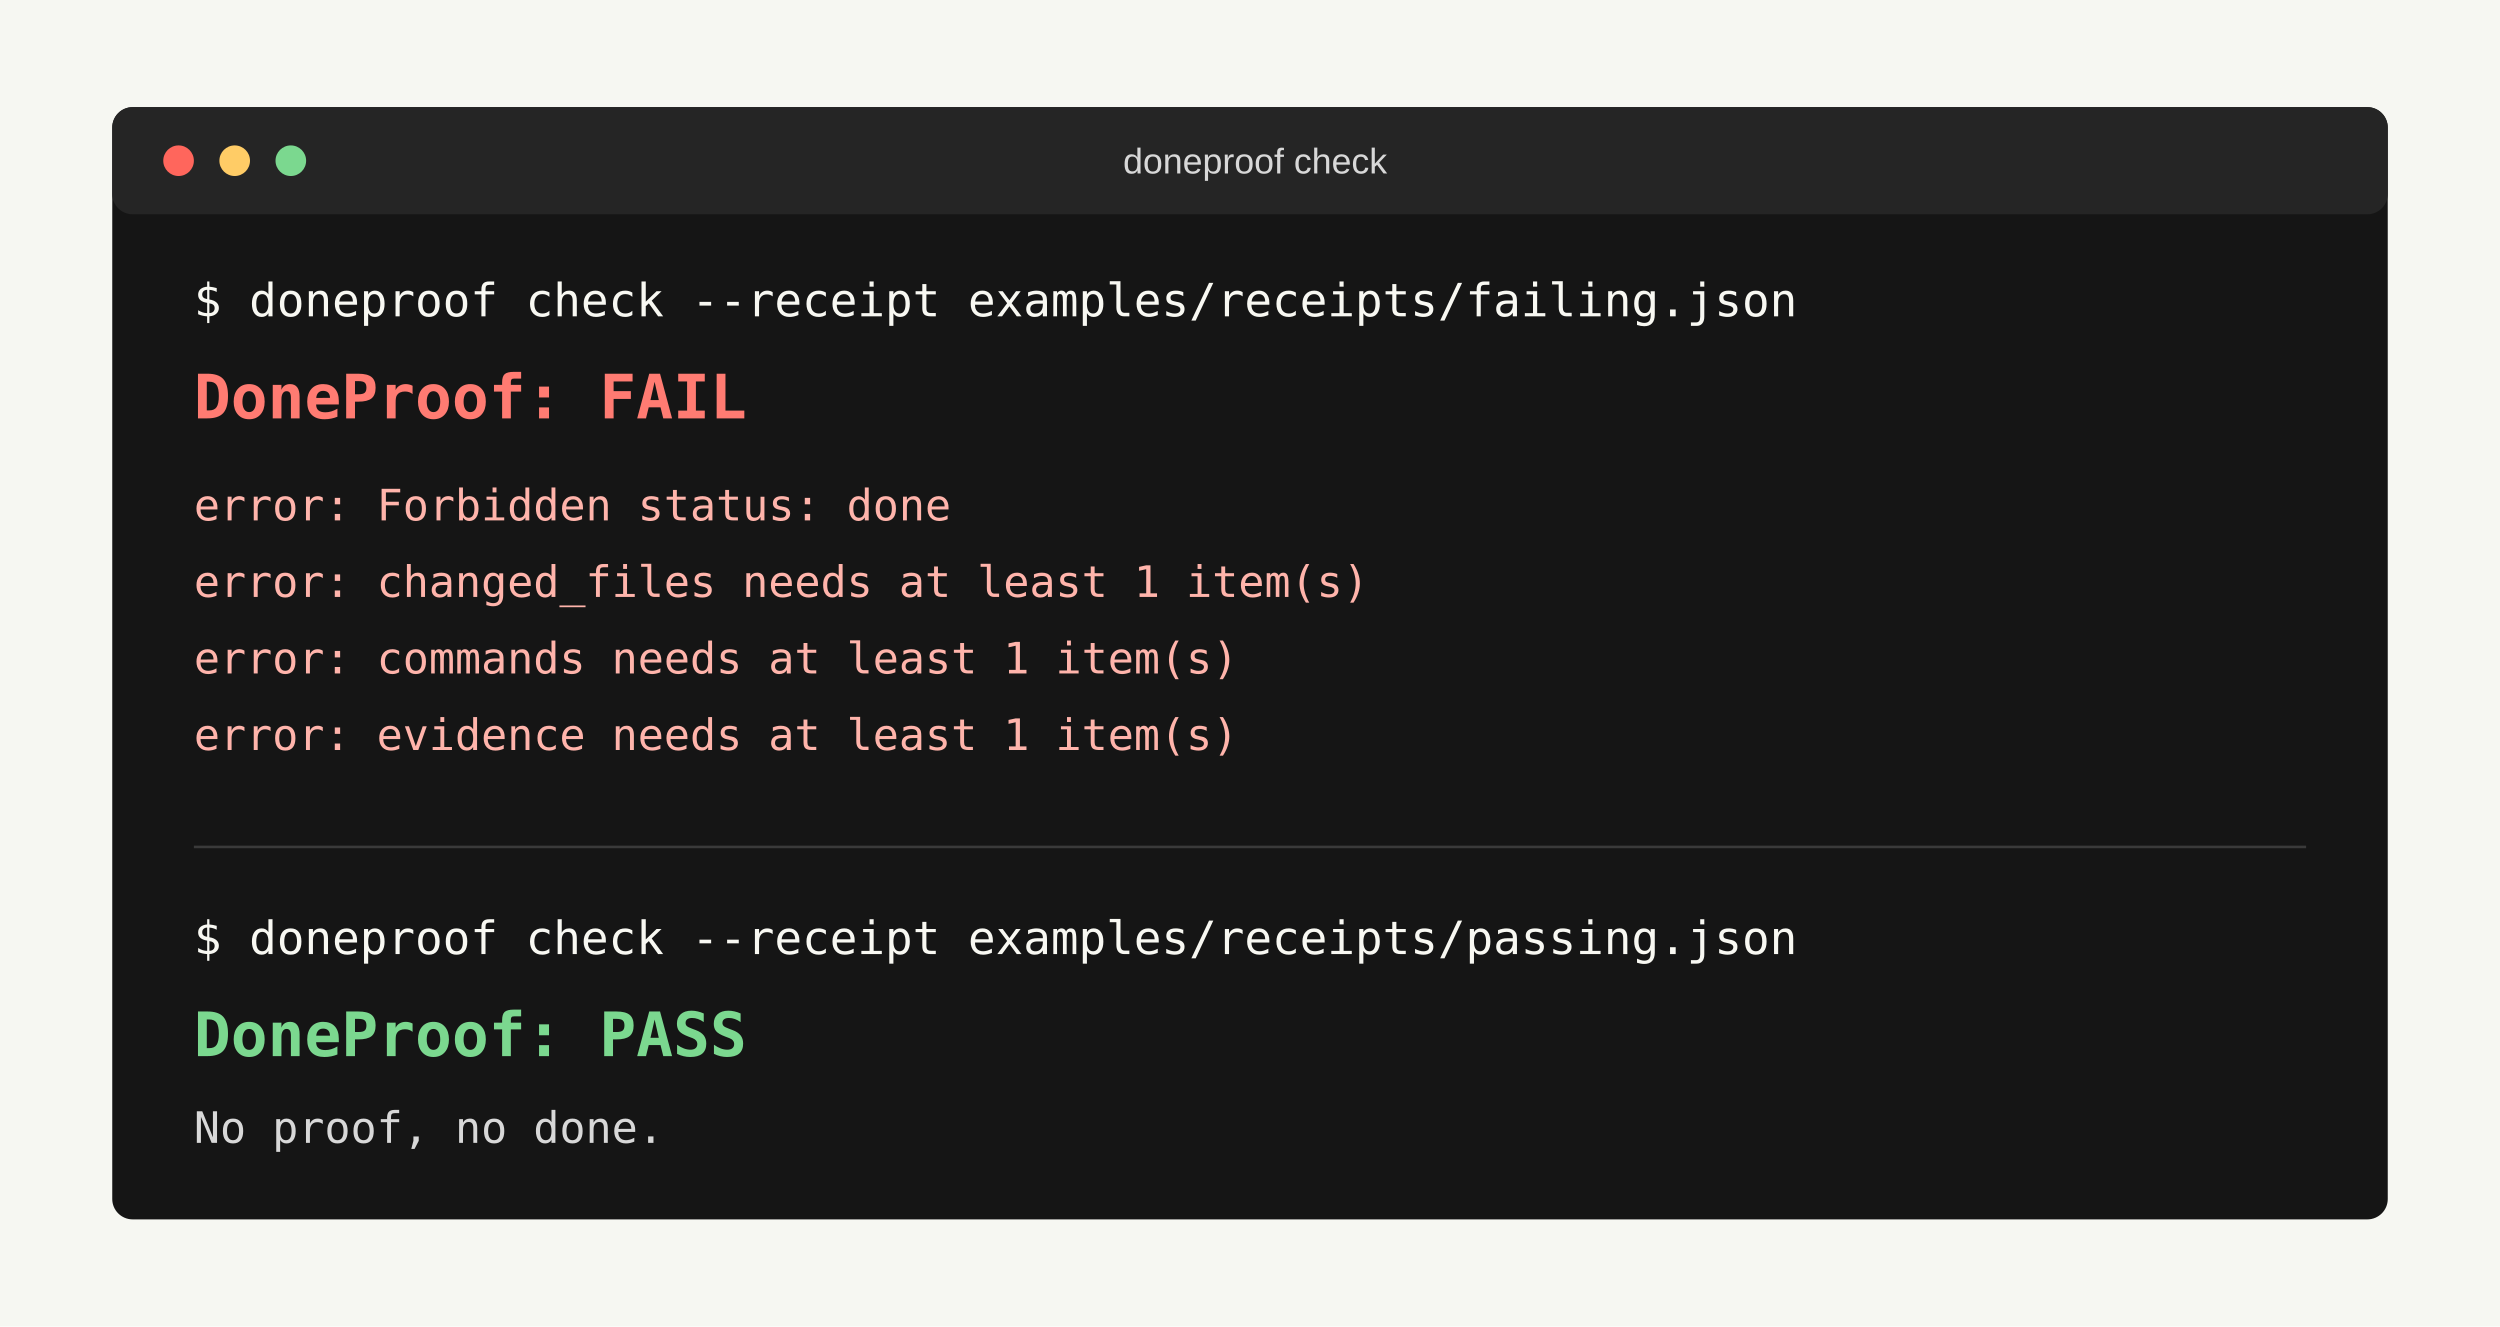
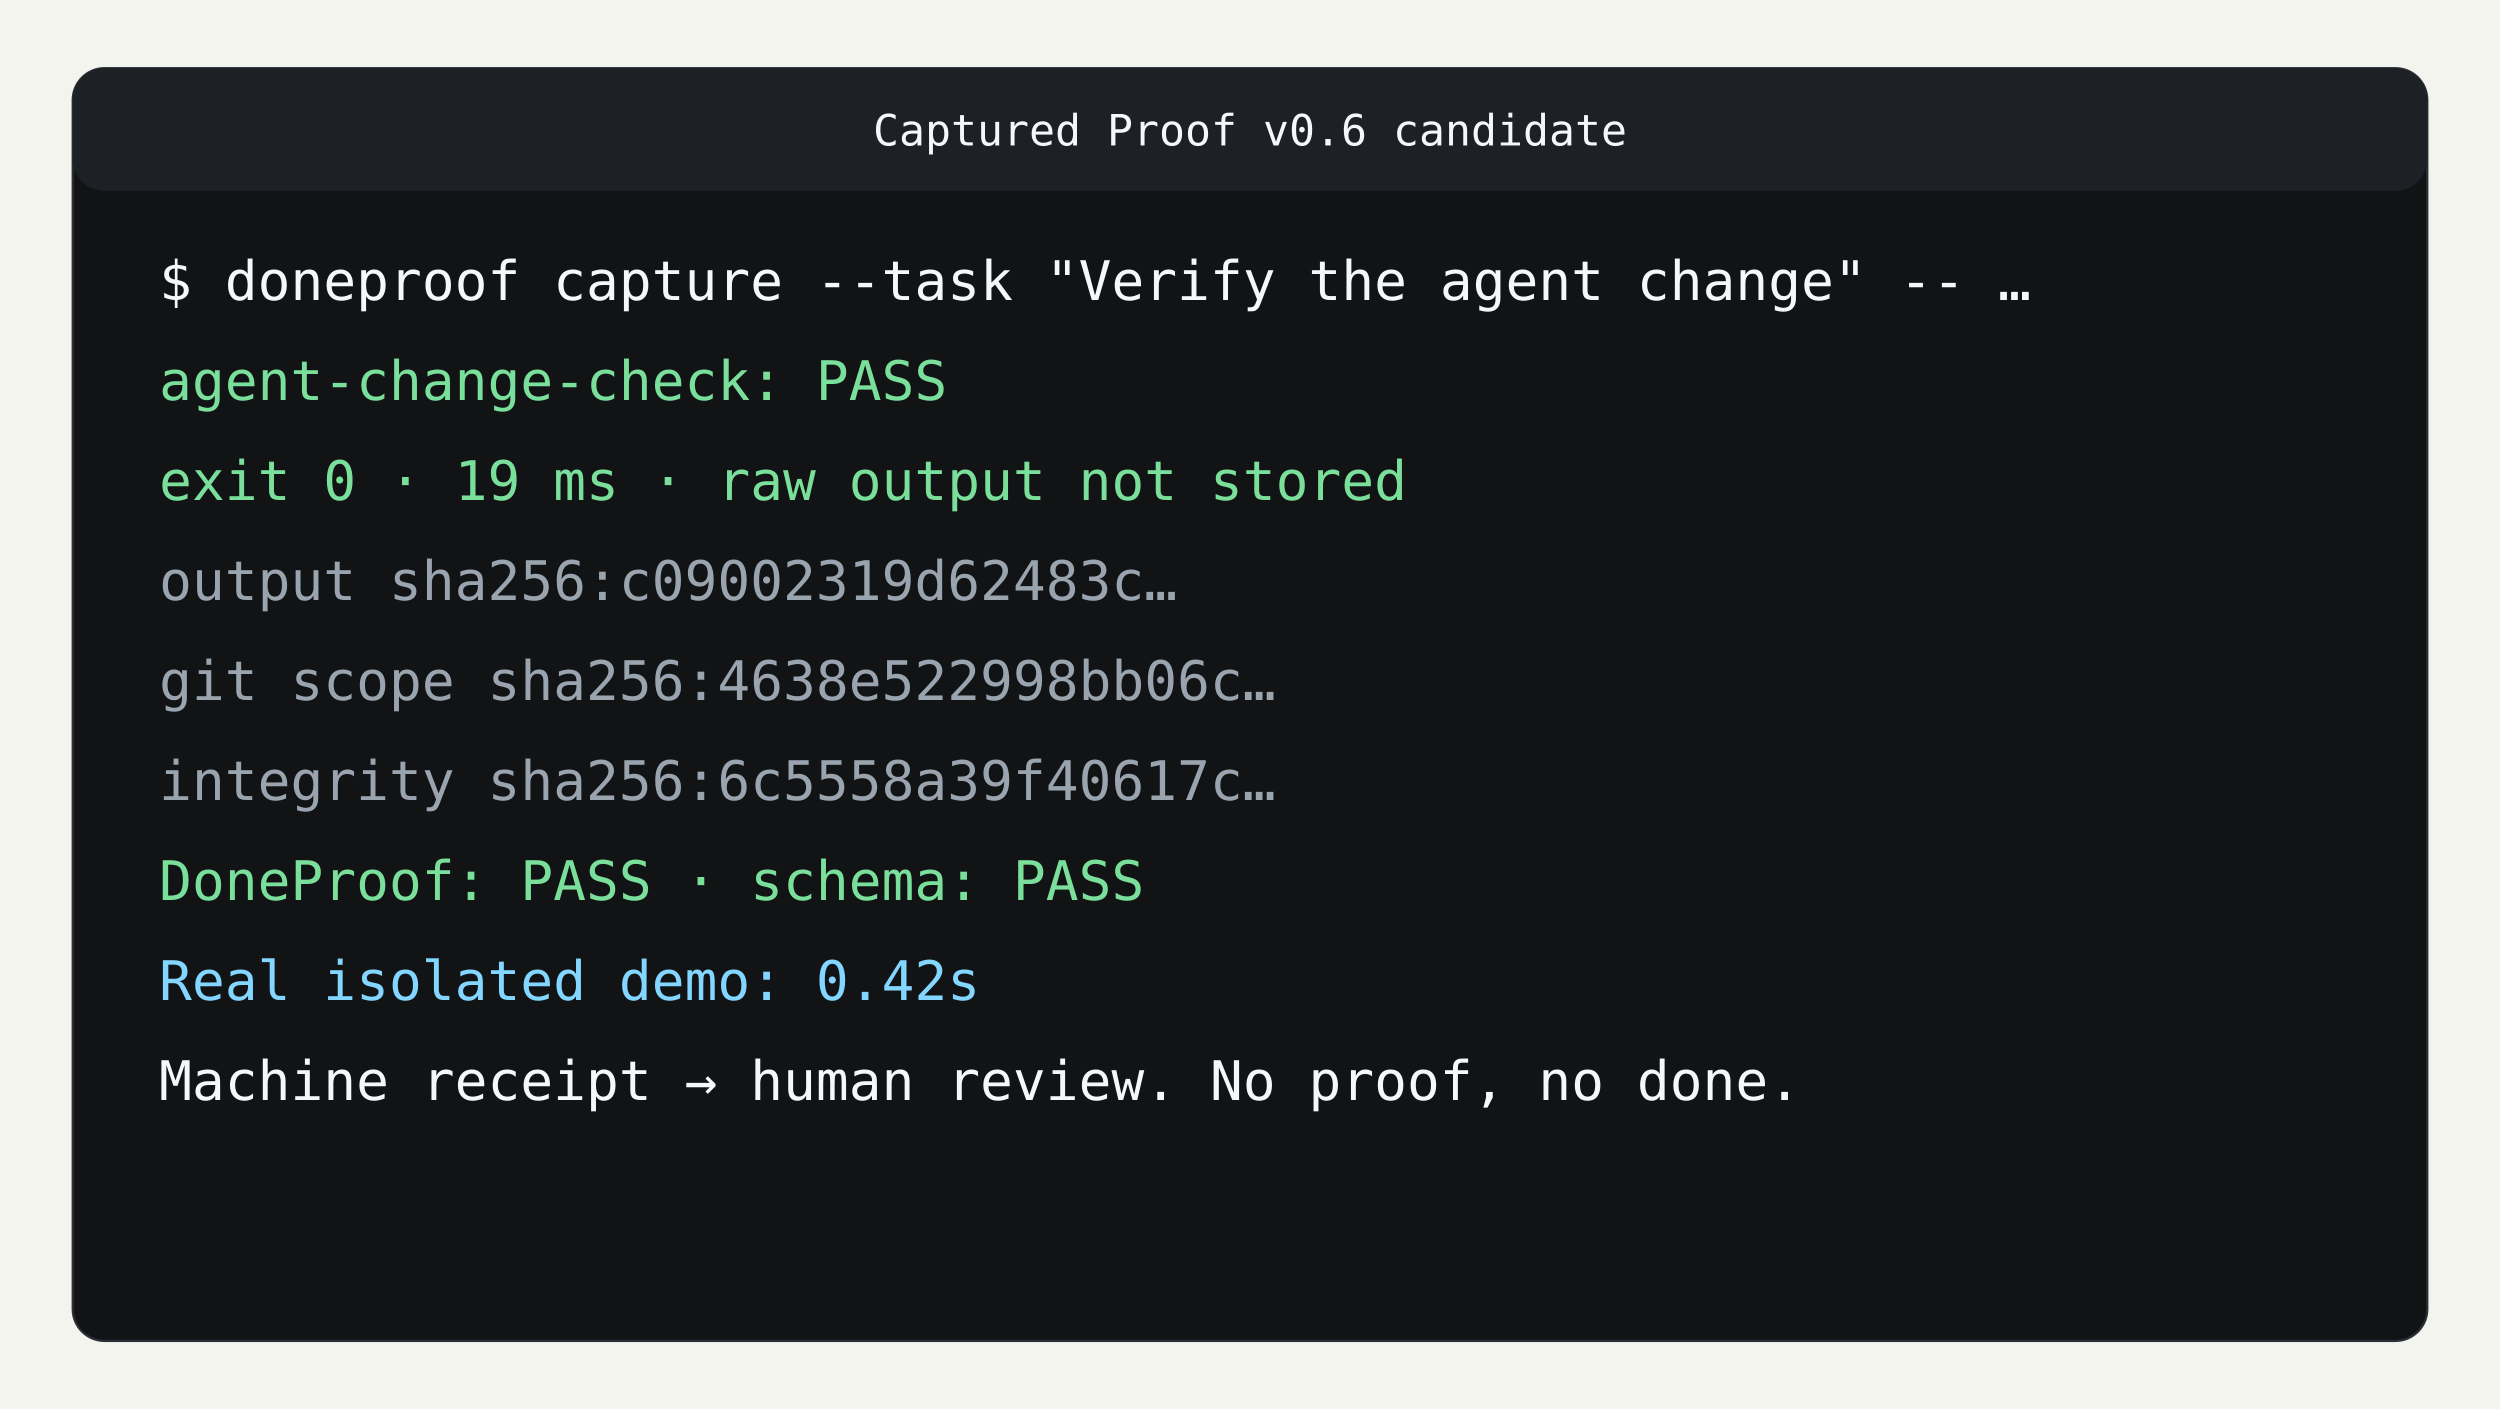
- <svg xmlns="http://www.w3.org/2000/svg" width="980" height="520" viewBox="0 0 980 520" role="img" aria-labelledby="title desc">
-   <rect width="980" height="520" fill="#f6f7f2" />
-   <rect x="44" y="42" width="892" height="436" rx="8" fill="#151515" />
-   <rect x="44" y="42" width="892" height="42" rx="8" fill="#252525" />
-   <circle cx="70" cy="63" r="6" fill="#ff665c" />
-   <circle cx="92" cy="63" r="6" fill="#ffcc66" />
-   <circle cx="114" cy="63" r="6" fill="#7bd88f" />
-   <text x="492" y="68" text-anchor="middle" fill="#d8d8d8" font-family="Arial, sans-serif" font-size="14">doneproof check</text>
-   <text x="76" y="124" fill="#f8f8f2" font-family="Menlo, Consolas, monospace" font-size="18">$ doneproof check --receipt examples/receipts/failing.json</text>
-   <text x="76" y="164" fill="#ff7b72" font-family="Menlo, Consolas, monospace" font-size="24" font-weight="700">DoneProof: FAIL</text>
-   <text x="76" y="204" fill="#ffb4ab" font-family="Menlo, Consolas, monospace" font-size="17">error: Forbidden status: done</text>
-   <text x="76" y="234" fill="#ffb4ab" font-family="Menlo, Consolas, monospace" font-size="17">error: changed_files needs at least 1 item(s)</text>
-   <text x="76" y="264" fill="#ffb4ab" font-family="Menlo, Consolas, monospace" font-size="17">error: commands needs at least 1 item(s)</text>
-   <text x="76" y="294" fill="#ffb4ab" font-family="Menlo, Consolas, monospace" font-size="17">error: evidence needs at least 1 item(s)</text>
-   <line x1="76" y1="332" x2="904" y2="332" stroke="#3a3a3a" />
-   <text x="76" y="374" fill="#f8f8f2" font-family="Menlo, Consolas, monospace" font-size="18">$ doneproof check --receipt examples/receipts/passing.json</text>
-   <text x="76" y="414" fill="#7bd88f" font-family="Menlo, Consolas, monospace" font-size="24" font-weight="700">DoneProof: PASS</text>
-   <text x="76" y="448" fill="#d8d8d8" font-family="Menlo, Consolas, monospace" font-size="17">No proof, no done.</text>
+ <svg xmlns="http://www.w3.org/2000/svg" width="1100" height="620" viewBox="0 0 1100 620" role="img" aria-label="DoneProof Captured Proof demonstration">
+   <rect width="1100" height="620" fill="#f4f4ef" />
+   <rect x="32" y="30" width="1036" height="560" rx="14" fill="#111315" stroke="#2a2f35" />
+   <rect x="32" y="30" width="1036" height="54" rx="14" fill="#1d2126" />
+   <text x="550" y="64" text-anchor="middle" fill="#f5f7fa" font-family="ui-monospace, SFMono-Regular, Menlo, monospace" font-size="19">Captured Proof v0.6 candidate</text>
+   <text x="70" y="132" fill="#f5f7fa" font-family="ui-monospace, SFMono-Regular, Menlo, monospace" font-size="24">$ doneproof capture --task "Verify the agent change" -- …</text>
+   <text x="70" y="176" fill="#7adf9b" font-family="ui-monospace, SFMono-Regular, Menlo, monospace" font-size="24">agent-change-check: PASS</text>
+   <text x="70" y="220" fill="#7adf9b" font-family="ui-monospace, SFMono-Regular, Menlo, monospace" font-size="24">exit 0 · 19 ms · raw output not stored</text>
+   <text x="70" y="264" fill="#9aa4af" font-family="ui-monospace, SFMono-Regular, Menlo, monospace" font-size="24">output    sha256:c09002319d62483c…</text>
+   <text x="70" y="308" fill="#9aa4af" font-family="ui-monospace, SFMono-Regular, Menlo, monospace" font-size="24">git scope  sha256:4638e522998bb06c…</text>
+   <text x="70" y="352" fill="#9aa4af" font-family="ui-monospace, SFMono-Regular, Menlo, monospace" font-size="24">integrity  sha256:6c5558a39f40617c…</text>
+   <text x="70" y="396" fill="#7adf9b" font-family="ui-monospace, SFMono-Regular, Menlo, monospace" font-size="24">DoneProof: PASS · schema: PASS</text>
+   <text x="70" y="440" fill="#83d6ff" font-family="ui-monospace, SFMono-Regular, Menlo, monospace" font-size="24">Real isolated demo: 0.42s</text>
+   <text x="70" y="484" fill="#f5f7fa" font-family="ui-monospace, SFMono-Regular, Menlo, monospace" font-size="24">Machine receipt → human review. No proof, no done.</text>
</svg>
